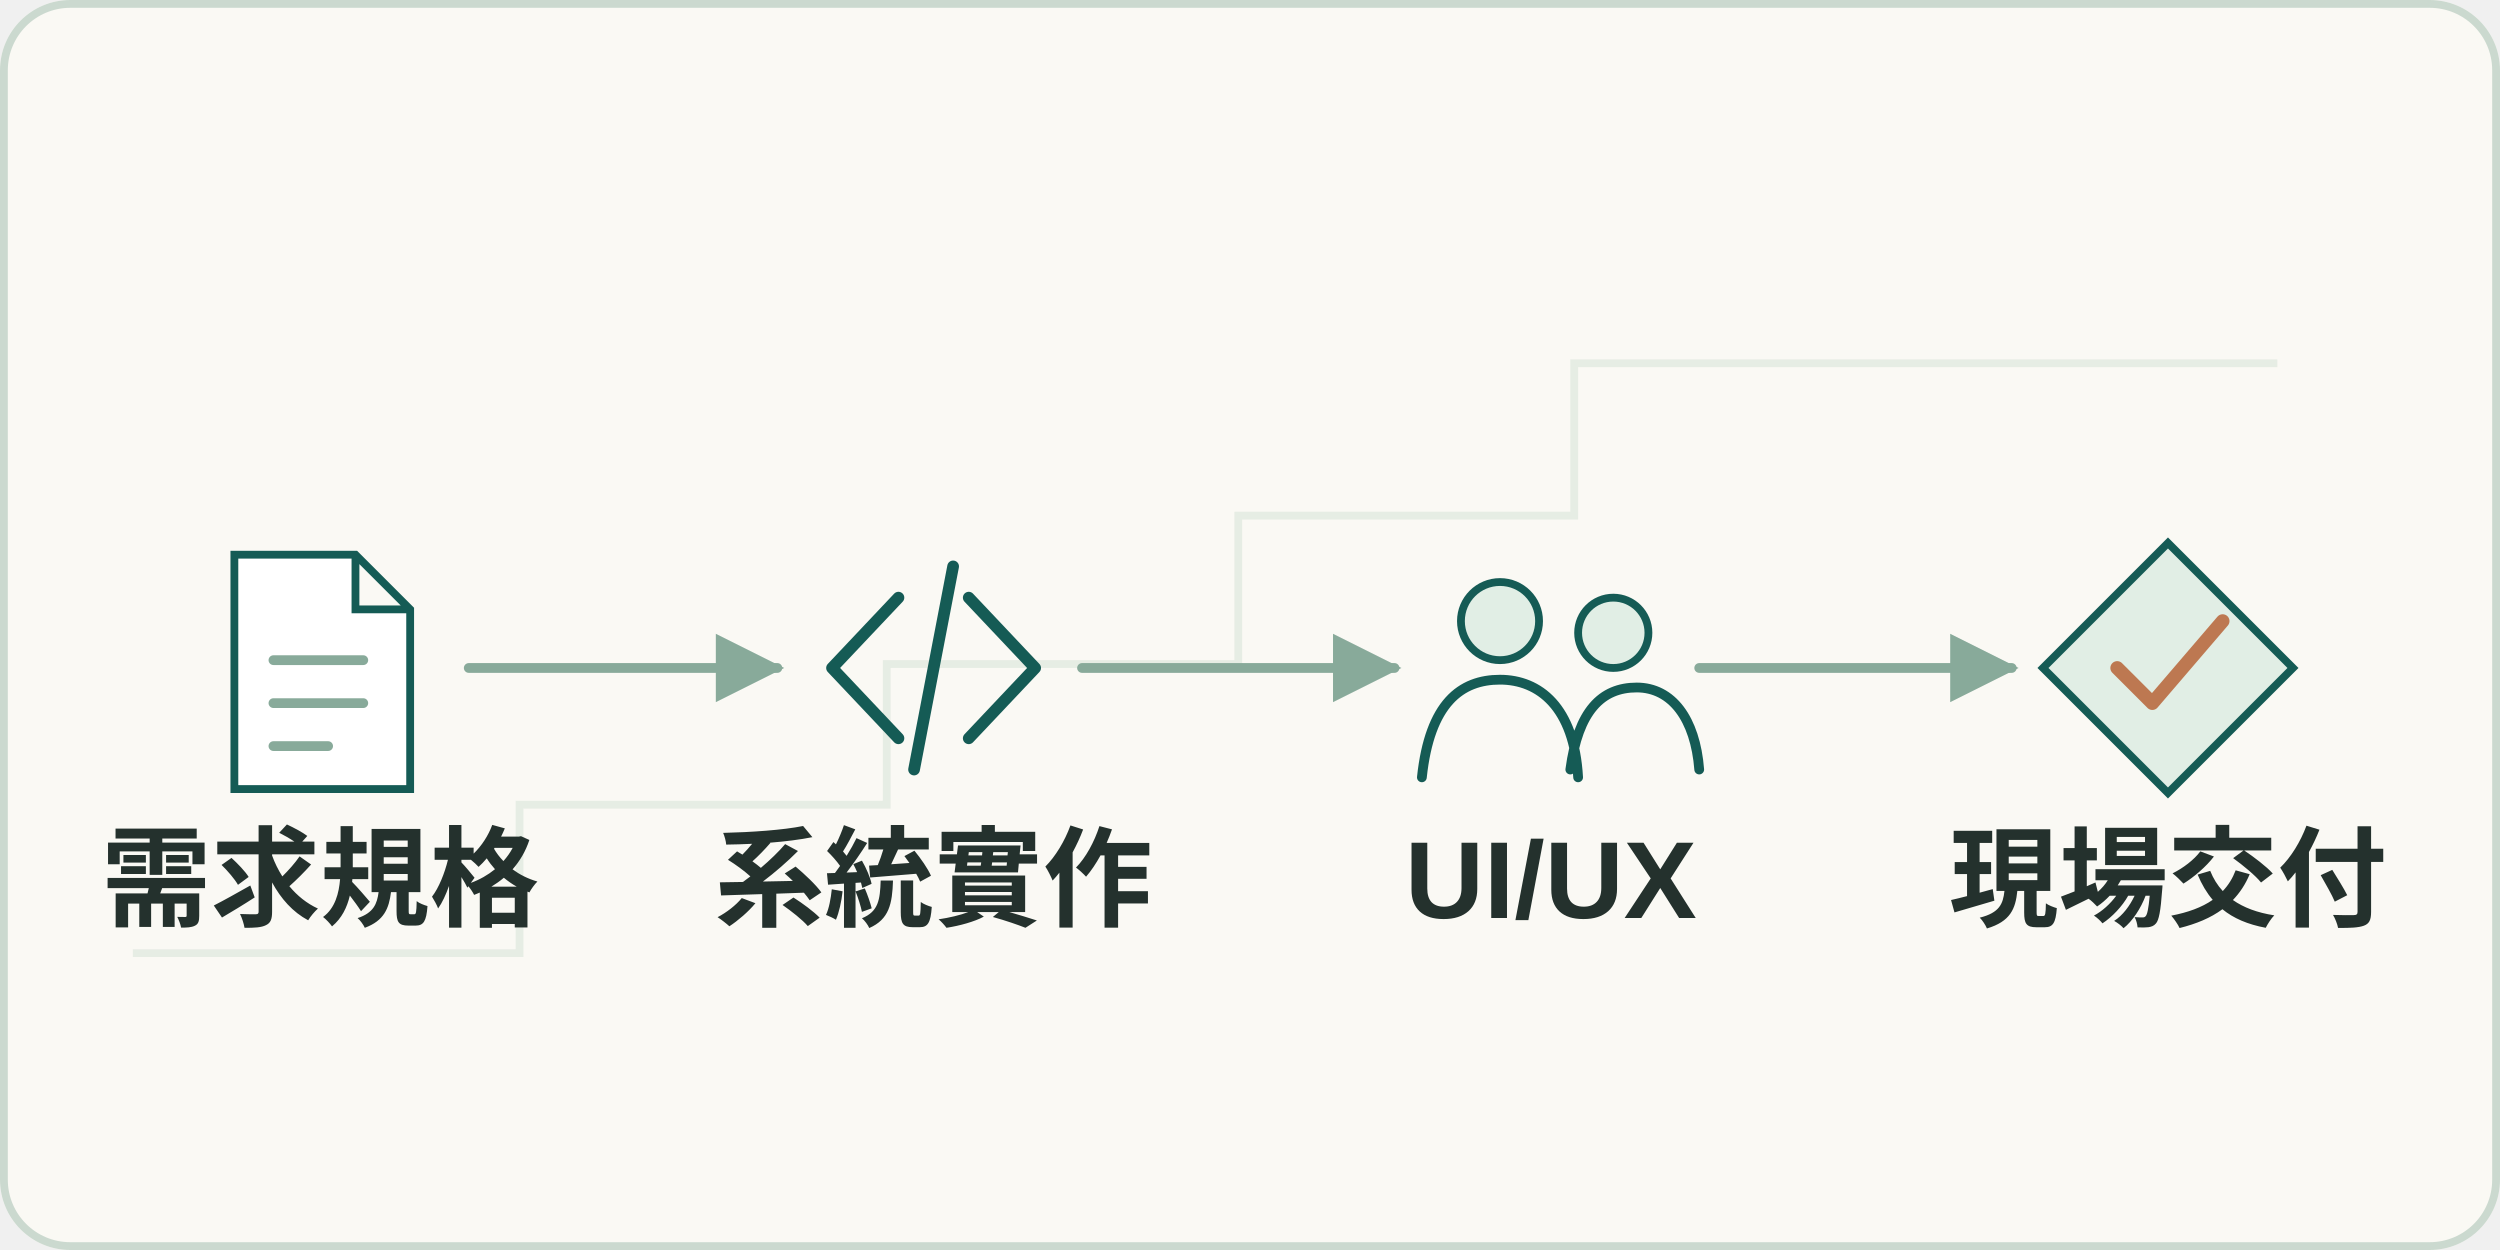
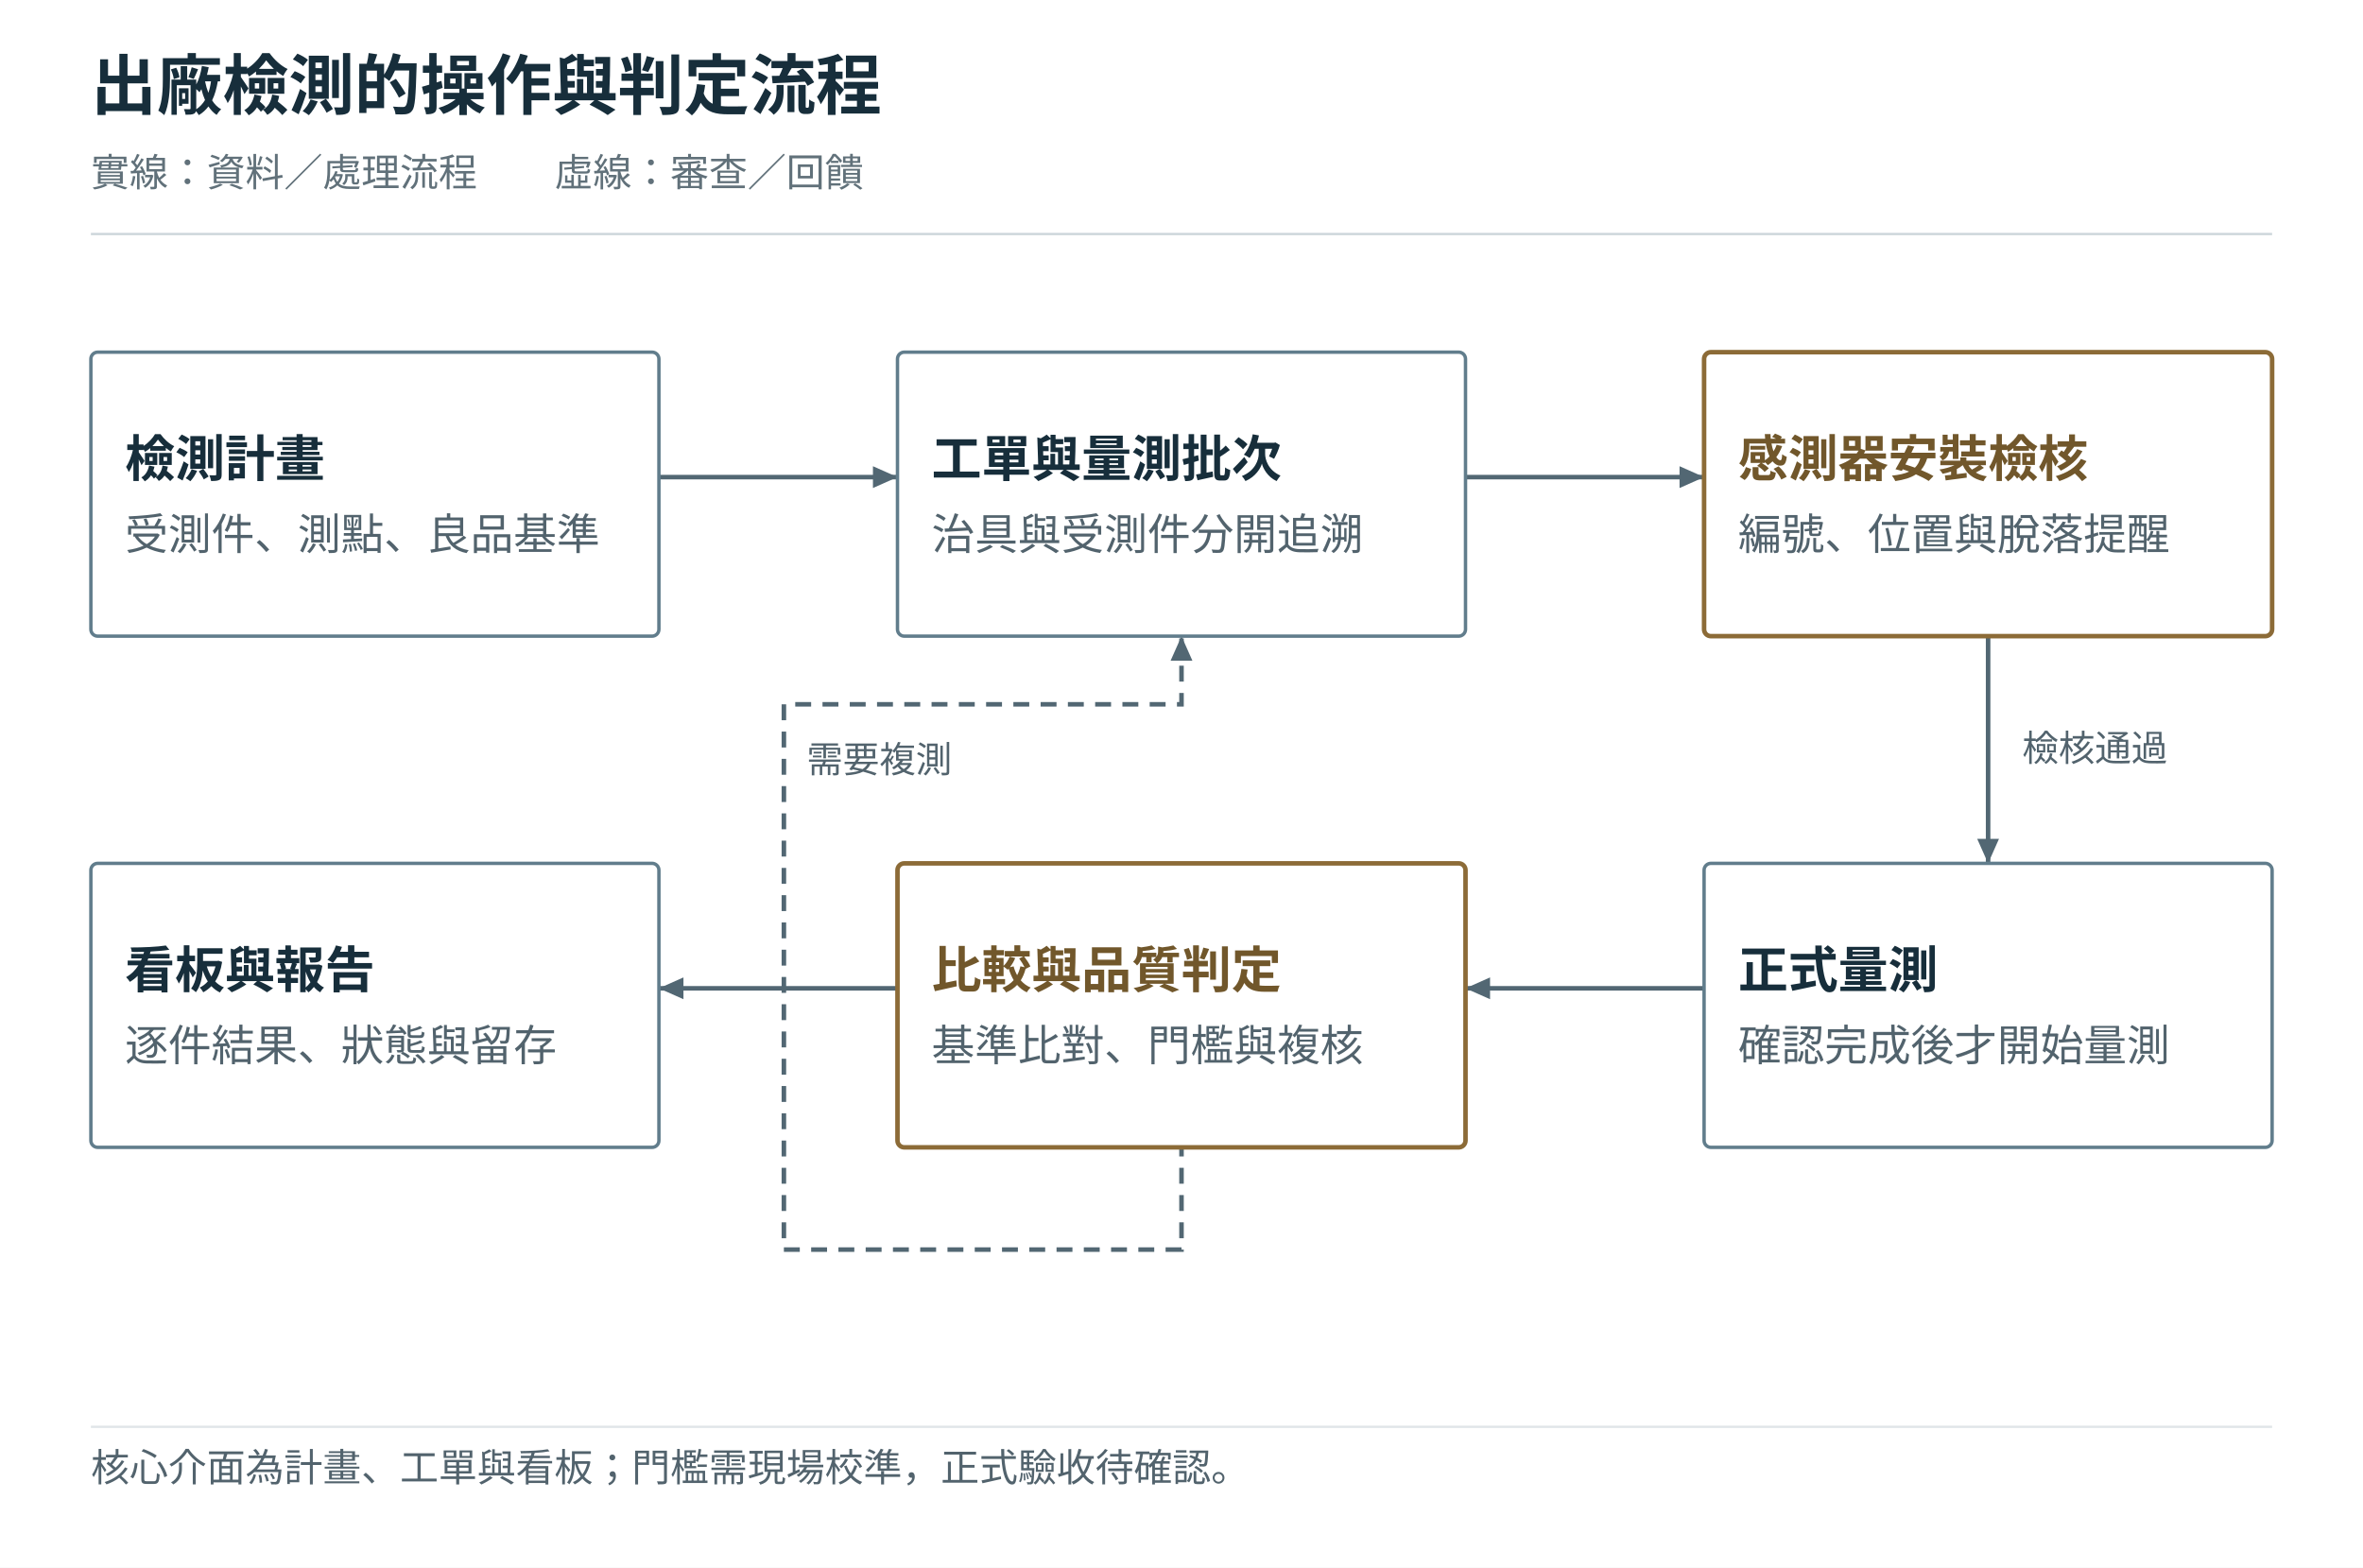
- <svg xmlns="http://www.w3.org/2000/svg" viewBox="0 0 640 320" role="img" aria-labelledby="title desc">
+ <svg xmlns="http://www.w3.org/2000/svg" viewBox="0 0 1040 690" role="img" aria-labelledby="title desc" lang="zh-Hant">
  <defs>
-     <marker id="arrow-equipment-inspection" viewBox="0 0 10 10" refX="9" refY="5" markerWidth="7" markerHeight="7" orient="auto-start-reverse">
-       <path d="M0 0L10 5 0 10Z" fill="#88aa9a" />
+     <marker id="equipment-inspection-zh" viewBox="0 0 10 10" refX="9" refY="5" markerWidth="6" markerHeight="6" orient="auto">
+       <path d="M0 1L9 5L0 9Z" fill="#526773" />
    </marker>
  </defs>
-   <rect width="640" height="320" rx="18" fill="#faf9f4" />
-   <rect x="1" y="1" width="638" height="318" rx="17" fill="none" stroke="#cbd9cf" stroke-width="2" />
-   <g opacity=".65">
-     <path d="M34 244h99v-38h94v-36h90v-38h86v-39h180" fill="none" stroke="#dce6dc" stroke-width="2" />
-   </g>
-   <path d="M120.0 171.0 Q159.5 171.0 199.0 171.0" fill="none" stroke="#88aa9a" stroke-width="2.5" stroke-linecap="round" marker-end="url(#arrow-equipment-inspection)" />
-   <path d="M277.0 171.0 Q317.0 171.0 357.0 171.0" fill="none" stroke="#88aa9a" stroke-width="2.5" stroke-linecap="round" marker-end="url(#arrow-equipment-inspection)" />
-   <path d="M435.0 171.0 Q475.0 171.0 515.0 171.0" fill="none" stroke="#88aa9a" stroke-width="2.5" stroke-linecap="round" marker-end="url(#arrow-equipment-inspection)" />
-   <g transform="translate(82 171)">
-     <path d="M-22-29h31l14 14v46h-45zM9-29v14h14" fill="#fff" stroke="#155b55" stroke-width="2" />
-     <path d="M-12-2h23M-12 9h23M-12 20h14" stroke="#88aa9a" stroke-width="2.5" stroke-linecap="round" />
-     <text x="0" y="64" text-anchor="middle" fill="#24312d" font-family="Noto Sans TC,Microsoft JhengHei,Arial,sans-serif" font-weight="700" font-size="28">需求規格</text>
-   </g>
-   <g transform="translate(239 171)">
-     <path d="m-9-18-17 18 17 18M9-18 26 0 9 18M5-26-5 26" fill="none" stroke="#155b55" stroke-width="3" stroke-linecap="round" stroke-linejoin="round" />
-     <text x="0" y="64" text-anchor="middle" fill="#24312d" font-family="Noto Sans TC,Microsoft JhengHei,Arial,sans-serif" font-weight="700" font-size="28">系統實作</text>
-   </g>
-   <g transform="translate(397 171)">
-     <circle cx="-13" cy="-12" r="10" fill="#e1eee5" stroke="#155b55" stroke-width="2" />
-     <circle cx="16" cy="-9" r="9" fill="#e1eee5" stroke="#155b55" stroke-width="2" />
-     <path d="M-33 28c2-19 10-25 20-25s19 7 20 25M5 26c2-15 8-21 17-21s15 8 16 21" fill="none" stroke="#155b55" stroke-width="2.5" stroke-linecap="round" />
-     <text x="0" y="64" text-anchor="middle" fill="#24312d" font-family="Noto Sans TC,Microsoft JhengHei,Arial,sans-serif" font-weight="700" font-size="28">UI/UX</text>
-   </g>
-   <g transform="translate(555 171)">
-     <path d="M0-32 32 0 0 32-32 0Z" fill="#e1eee5" stroke="#155b55" stroke-width="2" />
-     <path d="m-13 0 9 9 18-21" fill="none" stroke="#bd7851" stroke-width="3.5" stroke-linecap="round" stroke-linejoin="round" />
-     <text x="0" y="64" text-anchor="middle" fill="#24312d" font-family="Noto Sans TC,Microsoft JhengHei,Arial,sans-serif" font-weight="700" font-size="28">現場交付</text>
+   <rect width="1040" height="690" fill="#fff" />
+   <g font-family="Arial,Microsoft JhengHei,sans-serif">
+     <text x="40" y="48" fill="#172e3b" font-size="29" font-weight="600">
+       <tspan x="40" dy="0">出廠檢測的操作與判定流程</tspan>
+     </text>
+     <text x="40" y="82" fill="#61717a" font-size="17">
+       <tspan x="40" dy="0">實線：資料／處理流程　　虛線：審查／回饋</tspan>
+     </text>
+     <path d="M40 103H1000" stroke="#ccd5da" />
+     <path d="M290 210H395" fill="none" stroke="#526773" stroke-width="2" marker-end="url(#equipment-inspection-zh)" />
+     <path d="M645 210H750" fill="none" stroke="#526773" stroke-width="2" marker-end="url(#equipment-inspection-zh)" />
+     <path d="M875 265V380" fill="none" stroke="#526773" stroke-width="2" marker-end="url(#equipment-inspection-zh)" />
+     <path d="M750 435H645" fill="none" stroke="#526773" stroke-width="2" marker-end="url(#equipment-inspection-zh)" />
+     <path d="M395 435H290" fill="none" stroke="#526773" stroke-width="2" marker-end="url(#equipment-inspection-zh)" />
+     <path d="M520 490V550H345V310H520V280" fill="none" stroke="#526773" stroke-width="2" stroke-dasharray="7 5" marker-end="url(#equipment-inspection-zh)" />
+     <rect x="40" y="155" width="250" height="125" rx="3" fill="#fff" stroke="#617d8c" stroke-width="1.5" />
+     <text x="55" y="209.76" fill="#172e3b" font-size="22" font-weight="600">
+       <tspan x="55" dy="0">檢測計畫</tspan>
+     </text>
+     <text x="55" y="241.92" fill="#52636d" font-size="19">
+       <tspan x="55" dy="0">受測件、測點、良品基準</tspan>
+     </text>
+     <rect x="395" y="155" width="250" height="125" rx="3" fill="#fff" stroke="#617d8c" stroke-width="1.5" />
+     <text x="410" y="209.76" fill="#172e3b" font-size="22" font-weight="600">
+       <tspan x="410" dy="0">工單與量測批次</tspan>
+     </text>
+     <text x="410" y="241.92" fill="#52636d" font-size="19">
+       <tspan x="410" dy="0">治具與受測件分開追溯</tspan>
+     </text>
+     <rect x="750" y="155" width="250" height="125" rx="3" fill="#fff" stroke="#8c6b37" stroke-width="2" />
+     <text x="765" y="209.76" fill="#71572b" font-size="22" font-weight="600">
+       <tspan x="765" dy="0">感測器安裝檢核</tspan>
+     </text>
+     <text x="765" y="241.92" fill="#52636d" font-size="19">
+       <tspan x="765" dy="0">編號、位置與脫落提醒</tspan>
+     </text>
+     <rect x="750" y="380" width="250" height="125" rx="3" fill="#fff" stroke="#617d8c" stroke-width="1.5" />
+     <text x="765" y="434.76" fill="#172e3b" font-size="22" font-weight="600">
+       <tspan x="765" dy="0">正式量測</tspan>
+     </text>
+     <text x="765" y="466.92" fill="#52636d" font-size="19">
+       <tspan x="765" dy="0">確認完成後才開始量測</tspan>
+     </text>
+     <rect x="395" y="380" width="250" height="125" rx="3" fill="#fff" stroke="#8c6b37" stroke-width="2" />
+     <text x="410" y="434.76" fill="#71572b" font-size="22" font-weight="600">
+       <tspan x="410" dy="0">比較與品質判定</tspan>
+     </text>
+     <text x="410" y="466.92" fill="#52636d" font-size="19">
+       <tspan x="410" dy="0">基準比對、門檻與複核</tspan>
+     </text>
+     <rect x="40" y="380" width="250" height="125" rx="3" fill="#fff" stroke="#617d8c" stroke-width="1.5" />
+     <text x="55" y="434.76" fill="#172e3b" font-size="22" font-weight="600">
+       <tspan x="55" dy="0">看板與報告</tspan>
+     </text>
+     <text x="55" y="466.92" fill="#52636d" font-size="19">
+       <tspan x="55" dy="0">逐件結果、狀態與留存</tspan>
+     </text>
+     <rect x="886" y="318" width="76" height="23.48" fill="#fff" />
+     <text x="890" y="335" fill="#52636d" font-size="16">
+       <tspan x="890" dy="0">檢核通過</tspan>
+     </text>
+     <rect x="351" y="323" width="76" height="23.48" fill="#fff" />
+     <text x="355" y="340" fill="#52636d" font-size="16">
+       <tspan x="355" dy="0">需要複測</tspan>
+     </text>
+     <path d="M40 628H1000" stroke="#e0e5e8" />
+     <text x="40" y="652" fill="#52636d" font-size="17">
+       <tspan x="40" dy="0">核心介面為計畫、工單與看板；門檻需現場校準，正式驗收待確認。</tspan>
+     </text>
  </g>
</svg>
